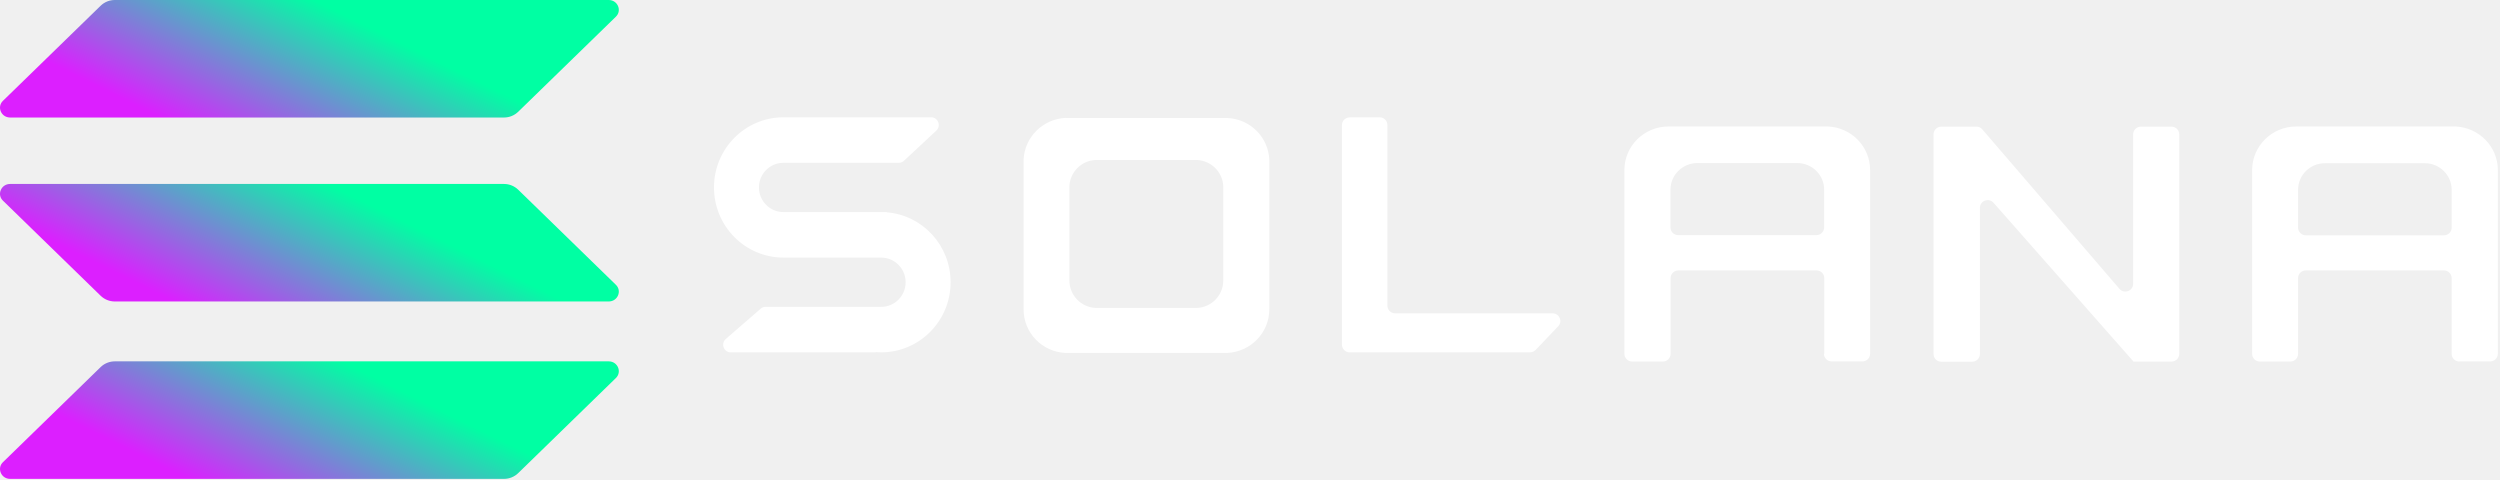
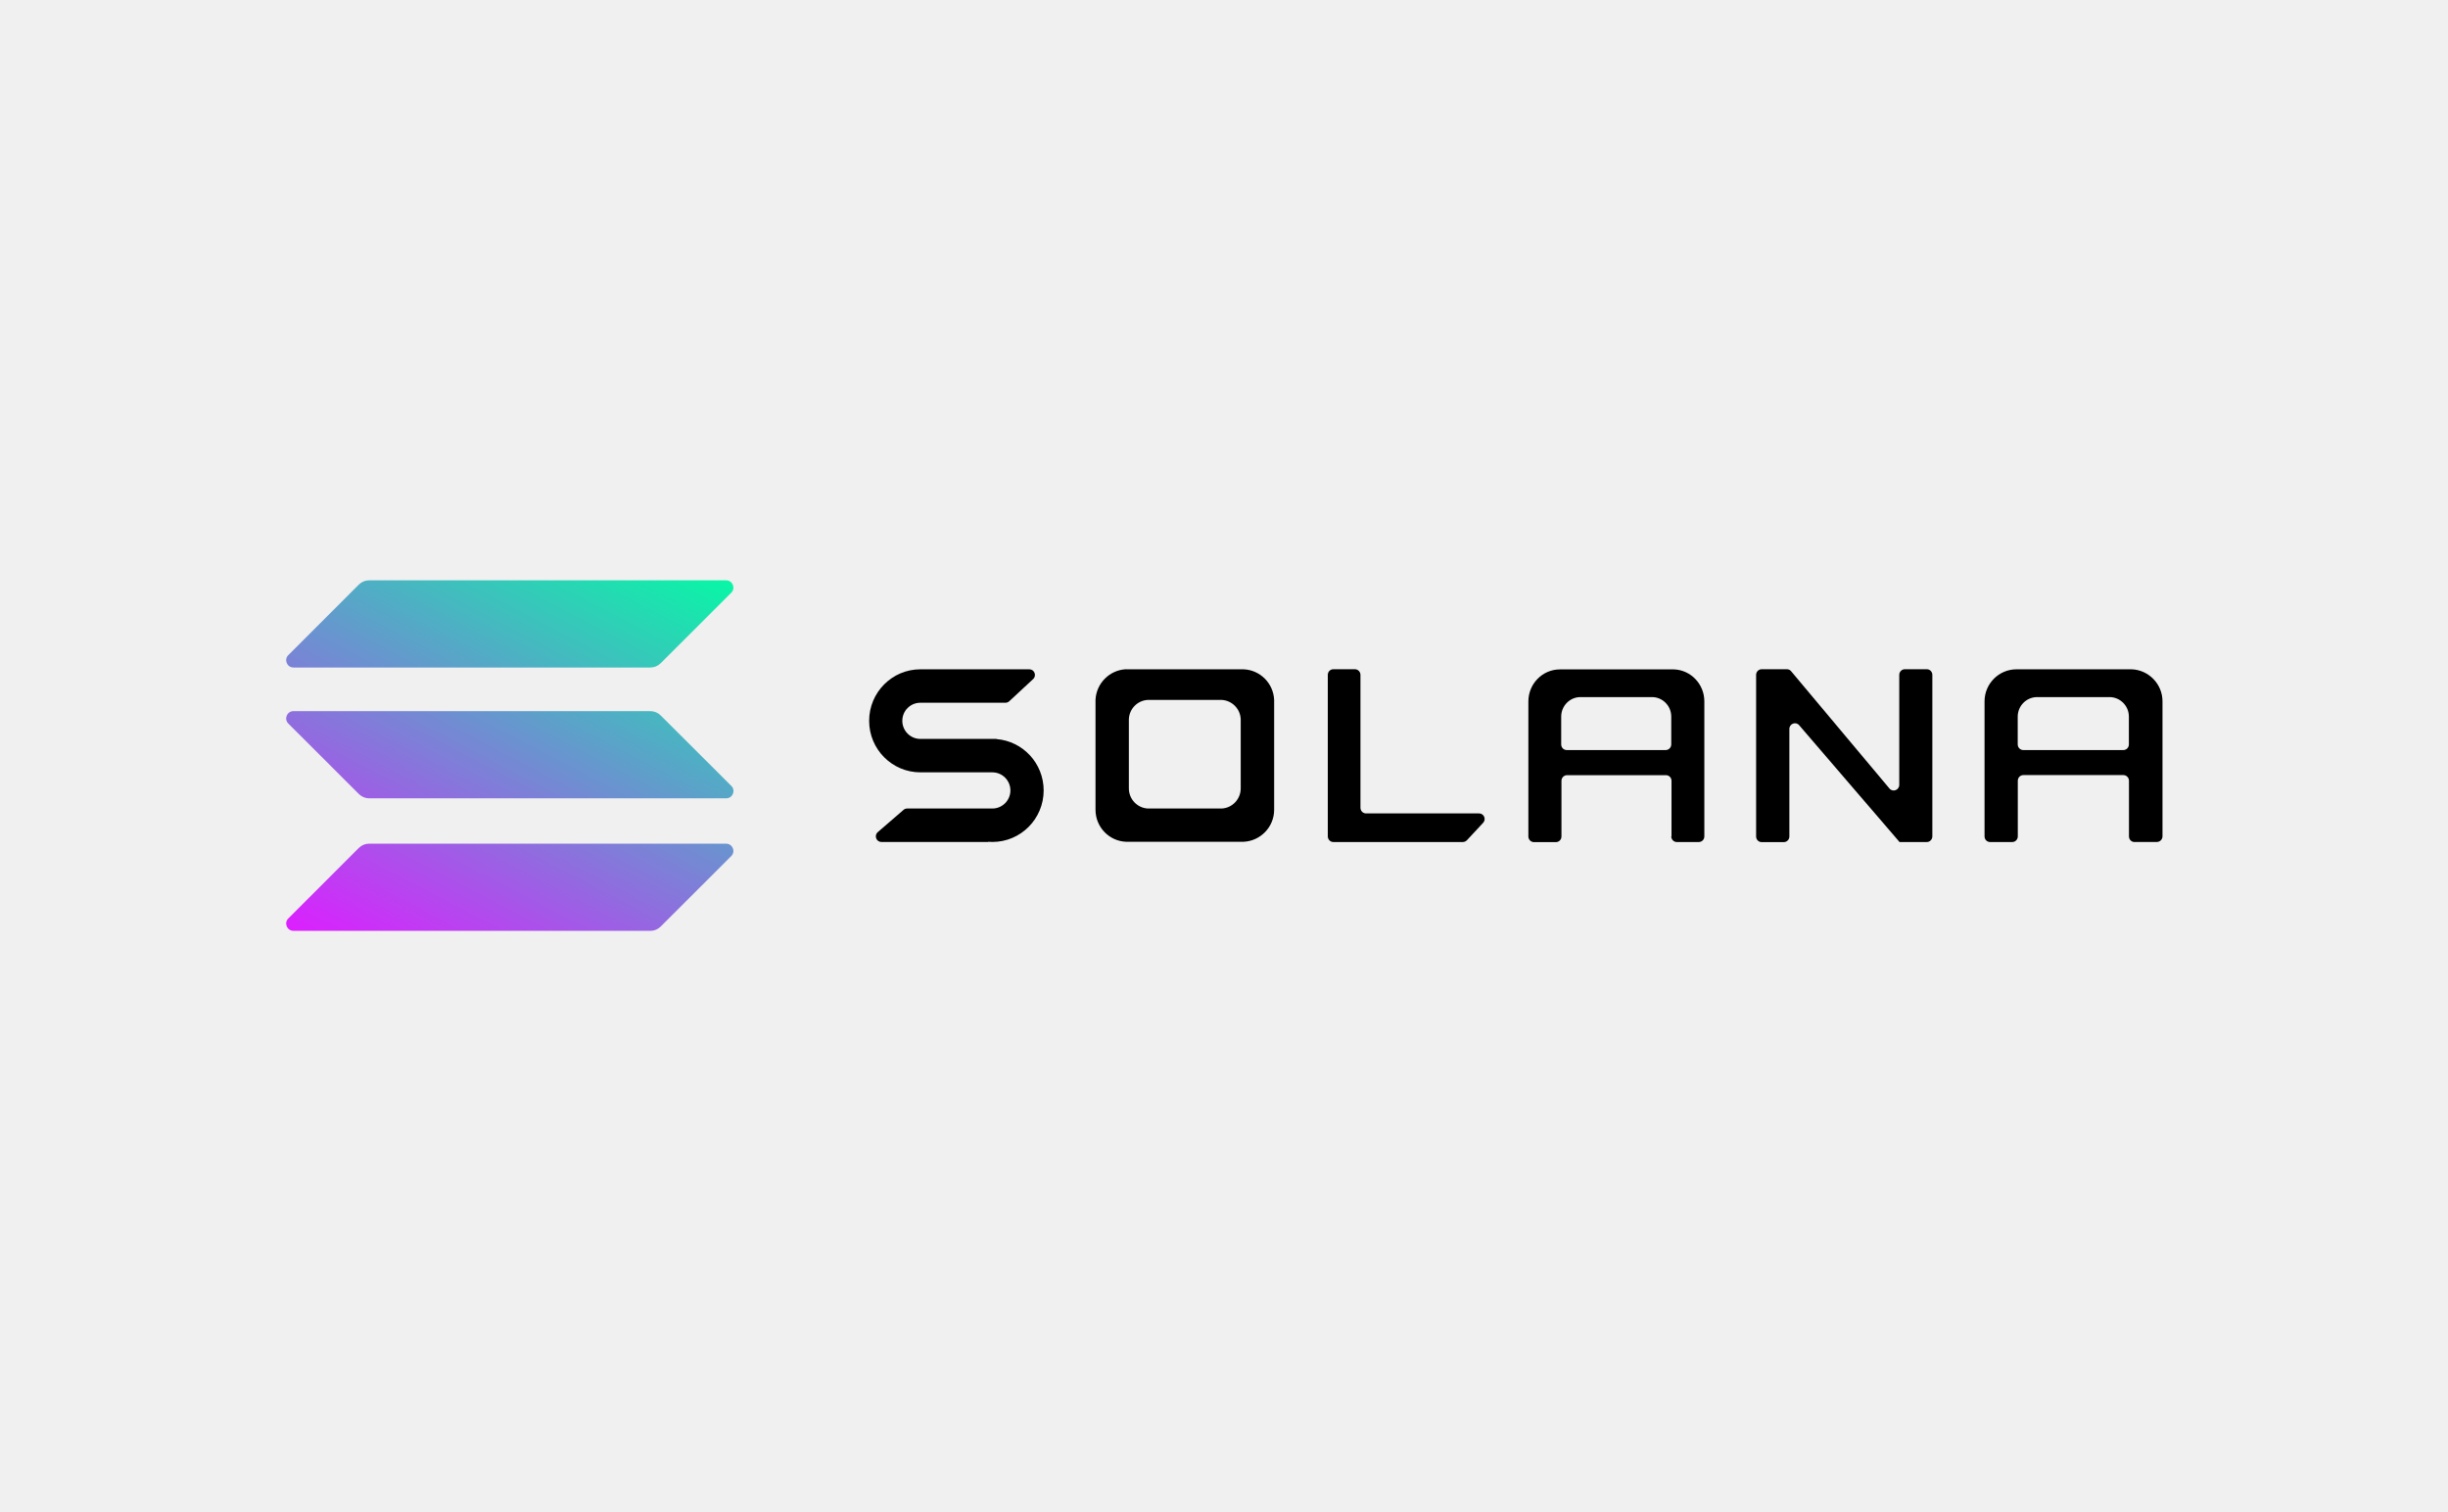
- <svg xmlns="http://www.w3.org/2000/svg" width="250" height="48" viewBox="0 0 250 48" fill="none">
-   <path d="M78.534 25.759H88.122C89.47 25.759 90.563 26.868 90.563 28.221C90.563 29.587 89.47 30.684 88.122 30.684H76.558C76.372 30.684 76.198 30.754 76.07 30.871L72.584 33.894C72.049 34.36 72.375 35.236 73.072 35.236H87.541C87.541 35.236 87.552 35.236 87.552 35.224C87.552 35.212 87.564 35.212 87.564 35.212C87.75 35.224 87.925 35.236 88.11 35.236C91.946 35.236 95.06 32.096 95.06 28.221C95.06 24.545 92.259 21.522 88.68 21.231C88.68 21.231 88.668 21.231 88.668 21.219C88.668 21.207 88.668 21.207 88.657 21.207H78.337C76.988 21.207 75.896 20.099 75.896 18.745C75.896 17.379 76.988 16.282 78.337 16.282H89.877C90.063 16.282 90.249 16.212 90.388 16.084L93.631 13.061C94.142 12.582 93.805 11.73 93.119 11.73H78.534C78.476 11.73 78.406 11.73 78.348 11.73C74.513 11.73 71.398 14.87 71.398 18.745C71.398 22.619 74.513 25.759 78.348 25.759C78.406 25.759 78.464 25.759 78.534 25.759Z" fill="white" />
-   <path d="M134.969 11.742C134.539 11.742 134.193 12.08 134.193 12.511V34.467C134.193 34.886 134.539 35.236 134.969 35.236H152.993C153.207 35.236 153.412 35.143 153.567 34.991L155.821 32.625C156.287 32.136 155.942 31.332 155.249 31.332H139.517C139.087 31.332 138.741 30.994 138.741 30.563V12.5C138.741 12.08 138.395 11.73 137.965 11.73H134.969V11.742Z" fill="white" />
-   <path fill-rule="evenodd" clip-rule="evenodd" d="M106.569 11.789C106.569 11.801 106.569 11.801 106.569 11.789C104.293 11.894 102.465 13.704 102.359 15.958V30.752C102.359 30.81 102.359 30.88 102.359 30.939C102.359 33.286 104.222 35.201 106.569 35.294H122.722C125.057 35.189 126.931 33.274 126.931 30.939C126.931 30.88 126.931 30.81 126.931 30.752V15.969C126.837 13.716 125.01 11.894 122.734 11.801H106.569V11.789ZM109.57 15.998C109.558 15.998 109.558 15.998 109.57 15.998C108.143 16.056 106.999 17.201 106.94 18.625V27.931C106.94 27.966 106.94 28.013 106.94 28.048C106.94 29.52 108.107 30.734 109.57 30.792H119.698C121.16 30.734 122.327 29.52 122.327 28.048C122.327 28.013 122.327 27.966 122.327 27.931V18.625C122.268 17.201 121.124 16.068 119.698 15.998H109.57Z" fill="white" />
-   <path fill-rule="evenodd" clip-rule="evenodd" d="M182.391 35.372C182.391 35.792 182.738 36.142 183.169 36.142H186.233C186.665 36.142 187.011 35.804 187.011 35.372V17.186C187.011 17.128 187.011 17.058 187.011 17C187.011 14.655 185.132 12.742 182.785 12.648H167.048C166.987 12.648 166.916 12.648 166.855 12.648C164.414 12.648 162.439 14.597 162.439 17.011C162.439 17.07 162.439 17.14 162.439 17.198V35.384C162.439 35.804 162.786 36.154 163.217 36.154H166.281C166.711 36.154 167.059 35.816 167.059 35.384V27.813C167.059 27.393 167.406 27.043 167.837 27.043H181.649C182.079 27.043 182.427 27.382 182.427 27.813V35.372H182.391ZM167.048 22.745V18.965C167.048 17.495 168.257 16.305 169.741 16.305H179.723C181.208 16.305 182.416 17.495 182.416 18.965V22.745C182.416 23.165 182.069 23.514 181.638 23.514H167.826C167.396 23.514 167.048 23.176 167.048 22.745Z" fill="white" />
-   <path fill-rule="evenodd" clip-rule="evenodd" d="M245.937 36.154C245.51 36.154 245.166 35.816 245.166 35.384V27.813C245.166 27.393 244.823 27.043 244.397 27.043H230.578C230.151 27.043 229.807 27.382 229.807 27.813V35.384C229.807 35.804 229.465 36.154 229.038 36.154H225.982C225.557 36.154 225.213 35.816 225.213 35.384V17.198C225.213 17.14 225.213 17.07 225.213 17.011C225.213 14.608 227.19 12.648 229.63 12.648C229.689 12.648 229.759 12.648 229.82 12.648H245.557C247.902 12.753 249.785 14.666 249.785 17C249.785 17.058 249.785 17.128 249.785 17.186V35.372C249.785 35.792 249.441 36.142 249.015 36.142H245.937V36.154ZM229.808 18.982V22.761C229.808 23.181 230.152 23.531 230.578 23.531H244.397C244.824 23.531 245.168 23.193 245.168 22.761V18.982C245.168 17.512 243.96 16.322 242.479 16.322H232.496C231.005 16.322 229.808 17.512 229.808 18.982Z" fill="white" />
-   <path d="M197.644 12.666C197.871 12.666 198.086 12.759 198.229 12.934L211.949 28.888C212.415 29.424 213.313 29.097 213.313 28.387V13.435C213.313 13.016 213.659 12.666 214.089 12.666H217.149C217.579 12.666 217.925 13.004 217.925 13.435V35.39C217.925 35.81 217.579 36.159 217.149 36.159H213.348C213.336 36.159 213.324 36.148 213.324 36.136C213.324 36.124 213.324 36.124 213.313 36.113L199.352 20.276C198.886 19.74 197.991 20.078 197.991 20.777V35.402C197.991 35.821 197.644 36.171 197.213 36.171H194.13C193.7 36.171 193.354 35.833 193.354 35.402V13.435C193.354 13.016 193.7 12.666 194.13 12.666H197.644Z" fill="white" />
-   <path d="M10.06 36.712C10.439 36.343 10.949 36.135 11.482 36.135H60.87C61.771 36.135 62.222 37.197 61.582 37.809L51.823 47.309C51.443 47.679 50.934 47.887 50.4 47.887H1.012C0.111 47.887 -0.34 46.825 0.301 46.213L10.06 36.712Z" fill="url(#paint0_linear_7253:32392)" />
-   <path d="M10.06 0.578C10.439 0.208 10.949 0 11.482 0H60.87C61.771 0 62.222 1.063 61.582 1.676L51.823 11.174C51.443 11.544 50.934 11.752 50.4 11.752H1.012C0.111 11.752 -0.34 10.689 0.301 10.076L10.06 0.578Z" fill="url(#paint1_linear_7253:32392)" />
-   <path d="M51.823 18.974C51.443 18.605 50.934 18.396 50.4 18.396H1.012C0.111 18.396 -0.34 19.46 0.301 20.072L10.06 29.571C10.439 29.941 10.949 30.148 11.482 30.148H60.87C61.771 30.148 62.222 29.085 61.582 28.473L51.823 18.974Z" fill="url(#paint2_linear_7253:32392)" />
-   <defs>
-     <linearGradient id="paint0_linear_7253:32392" x1="41.836" y1="39.895" x2="34.091" y2="55.5" gradientUnits="userSpaceOnUse">
-       <stop stop-color="#00FFA3" />
-       <stop offset="1" stop-color="#DC1FFF" />
-     </linearGradient>
-     <linearGradient id="paint1_linear_7253:32392" x1="41.836" y1="5.143" x2="34.091" y2="20.747" gradientUnits="userSpaceOnUse">
-       <stop stop-color="#00FFA3" />
-       <stop offset="1" stop-color="#DC1FFF" />
-     </linearGradient>
-     <linearGradient id="paint2_linear_7253:32392" x1="41.836" y1="22.852" x2="34.091" y2="38.457" gradientUnits="userSpaceOnUse">
-       <stop stop-color="#00FFA3" />
-       <stop offset="1" stop-color="#DC1FFF" />
-     </linearGradient>
-   </defs>
+ <svg xmlns="http://www.w3.org/2000/svg" version="1.0" id="katman_1" x="0px" y="0px" viewBox="0 0 2856 1763" style="enable-background:new 0 0 2856 1763;" xml:space="preserve">
+   <style type="text/css">
+ 	.st0{fill-rule:evenodd;clip-rule:evenodd;}
+ 	.st1{fill:url(#SVGID_1_);}
+ 	.st2{fill:url(#SVGID_2_);}
+ 	.st3{fill:url(#SVGID_3_);}
+ </style>
+   <path d="M1075.3,901h82.5c11.6,0,21,9.5,21,21.1s-9.4,21.1-21,21.1h-99.5c-1.6,0-3.1,0.6-4.2,1.6l-30,25.9c-4.6,4-1.8,11.5,4.2,11.5  h124.5c0,0,0.1,0,0.1-0.1c0-0.1,0.1-0.1,0.1-0.1c1.6,0.1,3.1,0.2,4.8,0.2c33,0,59.8-26.9,59.8-60.1c0-31.5-24.1-57.4-54.9-59.9  c0,0-0.1,0-0.1-0.1c0-0.1,0-0.1-0.1-0.1h-88.8c-11.6,0-21-9.5-21-21.1c0-11.7,9.4-21.1,21-21.1h99.3c1.6,0,3.2-0.6,4.4-1.7  l27.9-25.9c4.4-4,1.5-11.4-4.4-11.4h-125.5c0,0,0,0,0,0c0,0,0,0,0,0c-0.5,0-1.1,0-1.6,0c-33,0-59.8,26.9-59.8,60.1  c0,33.2,26.8,60.1,59.8,60.1C1074.3,901,1074.8,901,1075.3,901C1075.3,901,1075.3,901,1075.3,901C1075.3,901,1075.3,901,1075.3,901z  " />
+   <path d="M1555.6,780.7c-3.6,0-6.5,2.9-6.5,6.6v188.4c0,3.6,2.9,6.6,6.5,6.6h151c1.8,0,3.5-0.8,4.8-2.1l18.9-20.3  c3.9-4.2,1-11-4.8-11h-131.8c-3.6,0-6.5-2.9-6.5-6.6v-155c0-3.6-2.9-6.6-6.5-6.6H1555.6z" />
+   <path class="st0" d="M1313.8,780.7C1313.8,780.7,1313.8,780.7,1313.8,780.7C1313.8,780.8,1313.7,780.8,1313.8,780.7  c-19.3,0.9-34.8,16.4-35.7,35.7c0,0,0,0,0,0c0,0,0,0,0,0c0,0,0,0,0,0v126.7c0,0,0,0,0,0c0,0,0,0,0,0c0,0.5,0,1.1,0,1.6  c0,20.1,15.8,36.5,35.7,37.3c0,0,0,0,0,0v0v0c0,0,0,0,0,0h137c0,0,0,0,0,0l0,0v0l0,0c19.8-0.9,35.7-17.3,35.7-37.3  c0-0.5,0-1.1,0-1.6c0,0,0,0,0,0c0,0,0,0,0,0V816.5c0,0,0,0,0,0c0,0,0,0,0,0c-0.8-19.3-16.3-34.9-35.6-35.7c0,0,0,0,0,0c0,0,0,0,0,0  H1313.8z M1339.3,816.5L1339.3,816.5L1339.3,816.5C1339.3,816.5,1339.3,816.5,1339.3,816.5c-12.1,0.5-21.8,10.3-22.3,22.5  c0,0,0,0,0,0c0,0,0,0,0,0v79.7c0,0,0,0,0,0c0,0,0,0,0,0c0,0.3,0,0.7,0,1c0,12.6,9.9,23,22.3,23.5c0,0,0,0,0,0v0l0,0v0h85.9v0l0,0v0  c0,0,0,0,0,0c12.4-0.5,22.3-10.9,22.3-23.5c0-0.3,0-0.7,0-1v0v0l0,0c0,0,0,0,0,0V839c0,0,0,0,0,0c0,0,0,0,0,0  c-0.5-12.2-10.2-21.9-22.3-22.5c0,0,0,0,0,0v0l0,0v0H1339.3z" />
+   <path class="st0" d="M1949.8,975.7c0,3.6,2.9,6.6,6.5,6.6h25.6c3.6,0,6.5-2.9,6.5-6.6V819.8c0,0,0,0,0,0v0l0,0c0,0,0,0,0,0  c0-0.5,0-1.1,0-1.6c0-20.1-15.7-36.5-35.3-37.3c0,0,0,0,0,0c0,0,0,0,0,0h-131.5c0,0,0,0,0,0c0,0,0,0,0,0c-0.5,0-1.1,0-1.6,0  c-20.4,0-36.9,16.7-36.9,37.4c0,0.5,0,1.1,0,1.6c0,0,0,0,0,0s0,0,0,0v155.9c0,3.6,2.9,6.6,6.5,6.6h25.6c3.6,0,6.5-2.9,6.5-6.6v-64.9  c0-3.6,2.9-6.6,6.5-6.6h115.4c3.6,0,6.5,2.9,6.5,6.6V975.7z M1821.4,868.4V836c0-12.6,10.1-22.8,22.5-22.8h83.4  c12.4,0,22.5,10.2,22.5,22.8v32.4c0,3.6-2.9,6.6-6.5,6.6h-115.4C1824.3,875,1821.4,872.1,1821.4,868.4z" />
+   <path class="st0" d="M2490.3,982.3c-3.6,0-6.5-2.9-6.5-6.6v-64.9c0-3.6-2.9-6.6-6.5-6.6h-116.7c-3.6,0-6.5,2.9-6.5,6.6v64.9  c0,3.6-2.9,6.6-6.5,6.6h-25.8c-3.6,0-6.5-2.9-6.5-6.6V819.8v0l0,0c0,0,0,0,0,0c0,0,0,0,0,0c0-0.5,0-1.1,0-1.6  c0-20.6,16.7-37.4,37.3-37.4c0.5,0,1.1,0,1.6,0c0,0,0,0,0,0c0,0,0,0,0,0h133c0,0,0,0,0,0c0,0,0,0,0,0c19.8,0.9,35.7,17.3,35.7,37.3  c0,0.5,0,1.1,0,1.6c0,0,0,0,0,0c0,0,0,0,0,0c0,0,0,0,0,0v155.9c0,3.6-2.9,6.6-6.5,6.6H2490.3z M2354,836v32.4c0,3.6,2.9,6.6,6.5,6.6  h116.7c3.6,0,6.5-2.9,6.5-6.6V836c0-12.6-10.2-22.8-22.7-22.8h-84.3C2364.2,813.2,2354,823.4,2354,836z" />
+   <path d="M2084.7,780.7c1.9,0,3.7,0.8,4.9,2.3l114.8,136.9c3.9,4.6,11.4,1.8,11.4-4.3V787.3c0-3.6,2.9-6.6,6.5-6.6h25.6  c3.6,0,6.5,2.9,6.5,6.6v188.4c0,3.6-2.9,6.6-6.5,6.6h-31.8c-0.1,0-0.2-0.1-0.2-0.2c0-0.1,0-0.1-0.1-0.2l-116.8-135.9  c-3.9-4.6-11.4-1.7-11.4,4.3v125.5c0,3.6-2.9,6.6-6.5,6.6h-25.8c-3.6,0-6.5-2.9-6.5-6.6V787.3c0-3.6,2.9-6.6,6.5-6.6H2084.7z" />
+   <linearGradient id="SVGID_1_" gradientUnits="userSpaceOnUse" x1="807.333" y1="1136.117" x2="519.107" y2="584.049" gradientTransform="matrix(1 0 0 -1 0 1764)">
+     <stop offset="0" style="stop-color:#00FFA3" />
+     <stop offset="1" style="stop-color:#DC1FFF" />
+   </linearGradient>
+   <path class="st1" d="M418.6,989.2c3.2-3.2,7.5-5,12-5h416.5c7.6,0,11.4,9.2,6,14.5l-82.3,82.2c-3.2,3.2-7.5,5-12,5H342.4  c-7.6,0-11.4-9.2-6-14.5L418.6,989.2z" />
+   <linearGradient id="SVGID_2_" gradientUnits="userSpaceOnUse" x1="681.305" y1="1201.914" x2="393.079" y2="649.846" gradientTransform="matrix(1 0 0 -1 0 1764)">
+     <stop offset="0" style="stop-color:#00FFA3" />
+     <stop offset="1" style="stop-color:#DC1FFF" />
+   </linearGradient>
+   <path class="st2" d="M418.6,682c3.2-3.2,7.5-5,12-5h416.5c7.6,0,11.4,9.2,6,14.5l-82.3,82.2c-3.2,3.2-7.5,5-12,5H342.4  c-7.6,0-11.4-9.2-6-14.5L418.6,682z" />
+   <linearGradient id="SVGID_3_" gradientUnits="userSpaceOnUse" x1="743.918" y1="1169.225" x2="455.692" y2="617.157" gradientTransform="matrix(1 0 0 -1 0 1764)">
+     <stop offset="0" style="stop-color:#00FFA3" />
+     <stop offset="1" style="stop-color:#DC1FFF" />
+   </linearGradient>
+   <path class="st3" d="M770.8,834.6c-3.2-3.2-7.5-5-12-5H342.4c-7.6,0-11.4,9.2-6,14.5l82.3,82.2c3.2,3.2,7.5,5,12,5h416.5  c7.6,0,11.4-9.2,6-14.5L770.8,834.6z" />
</svg>
